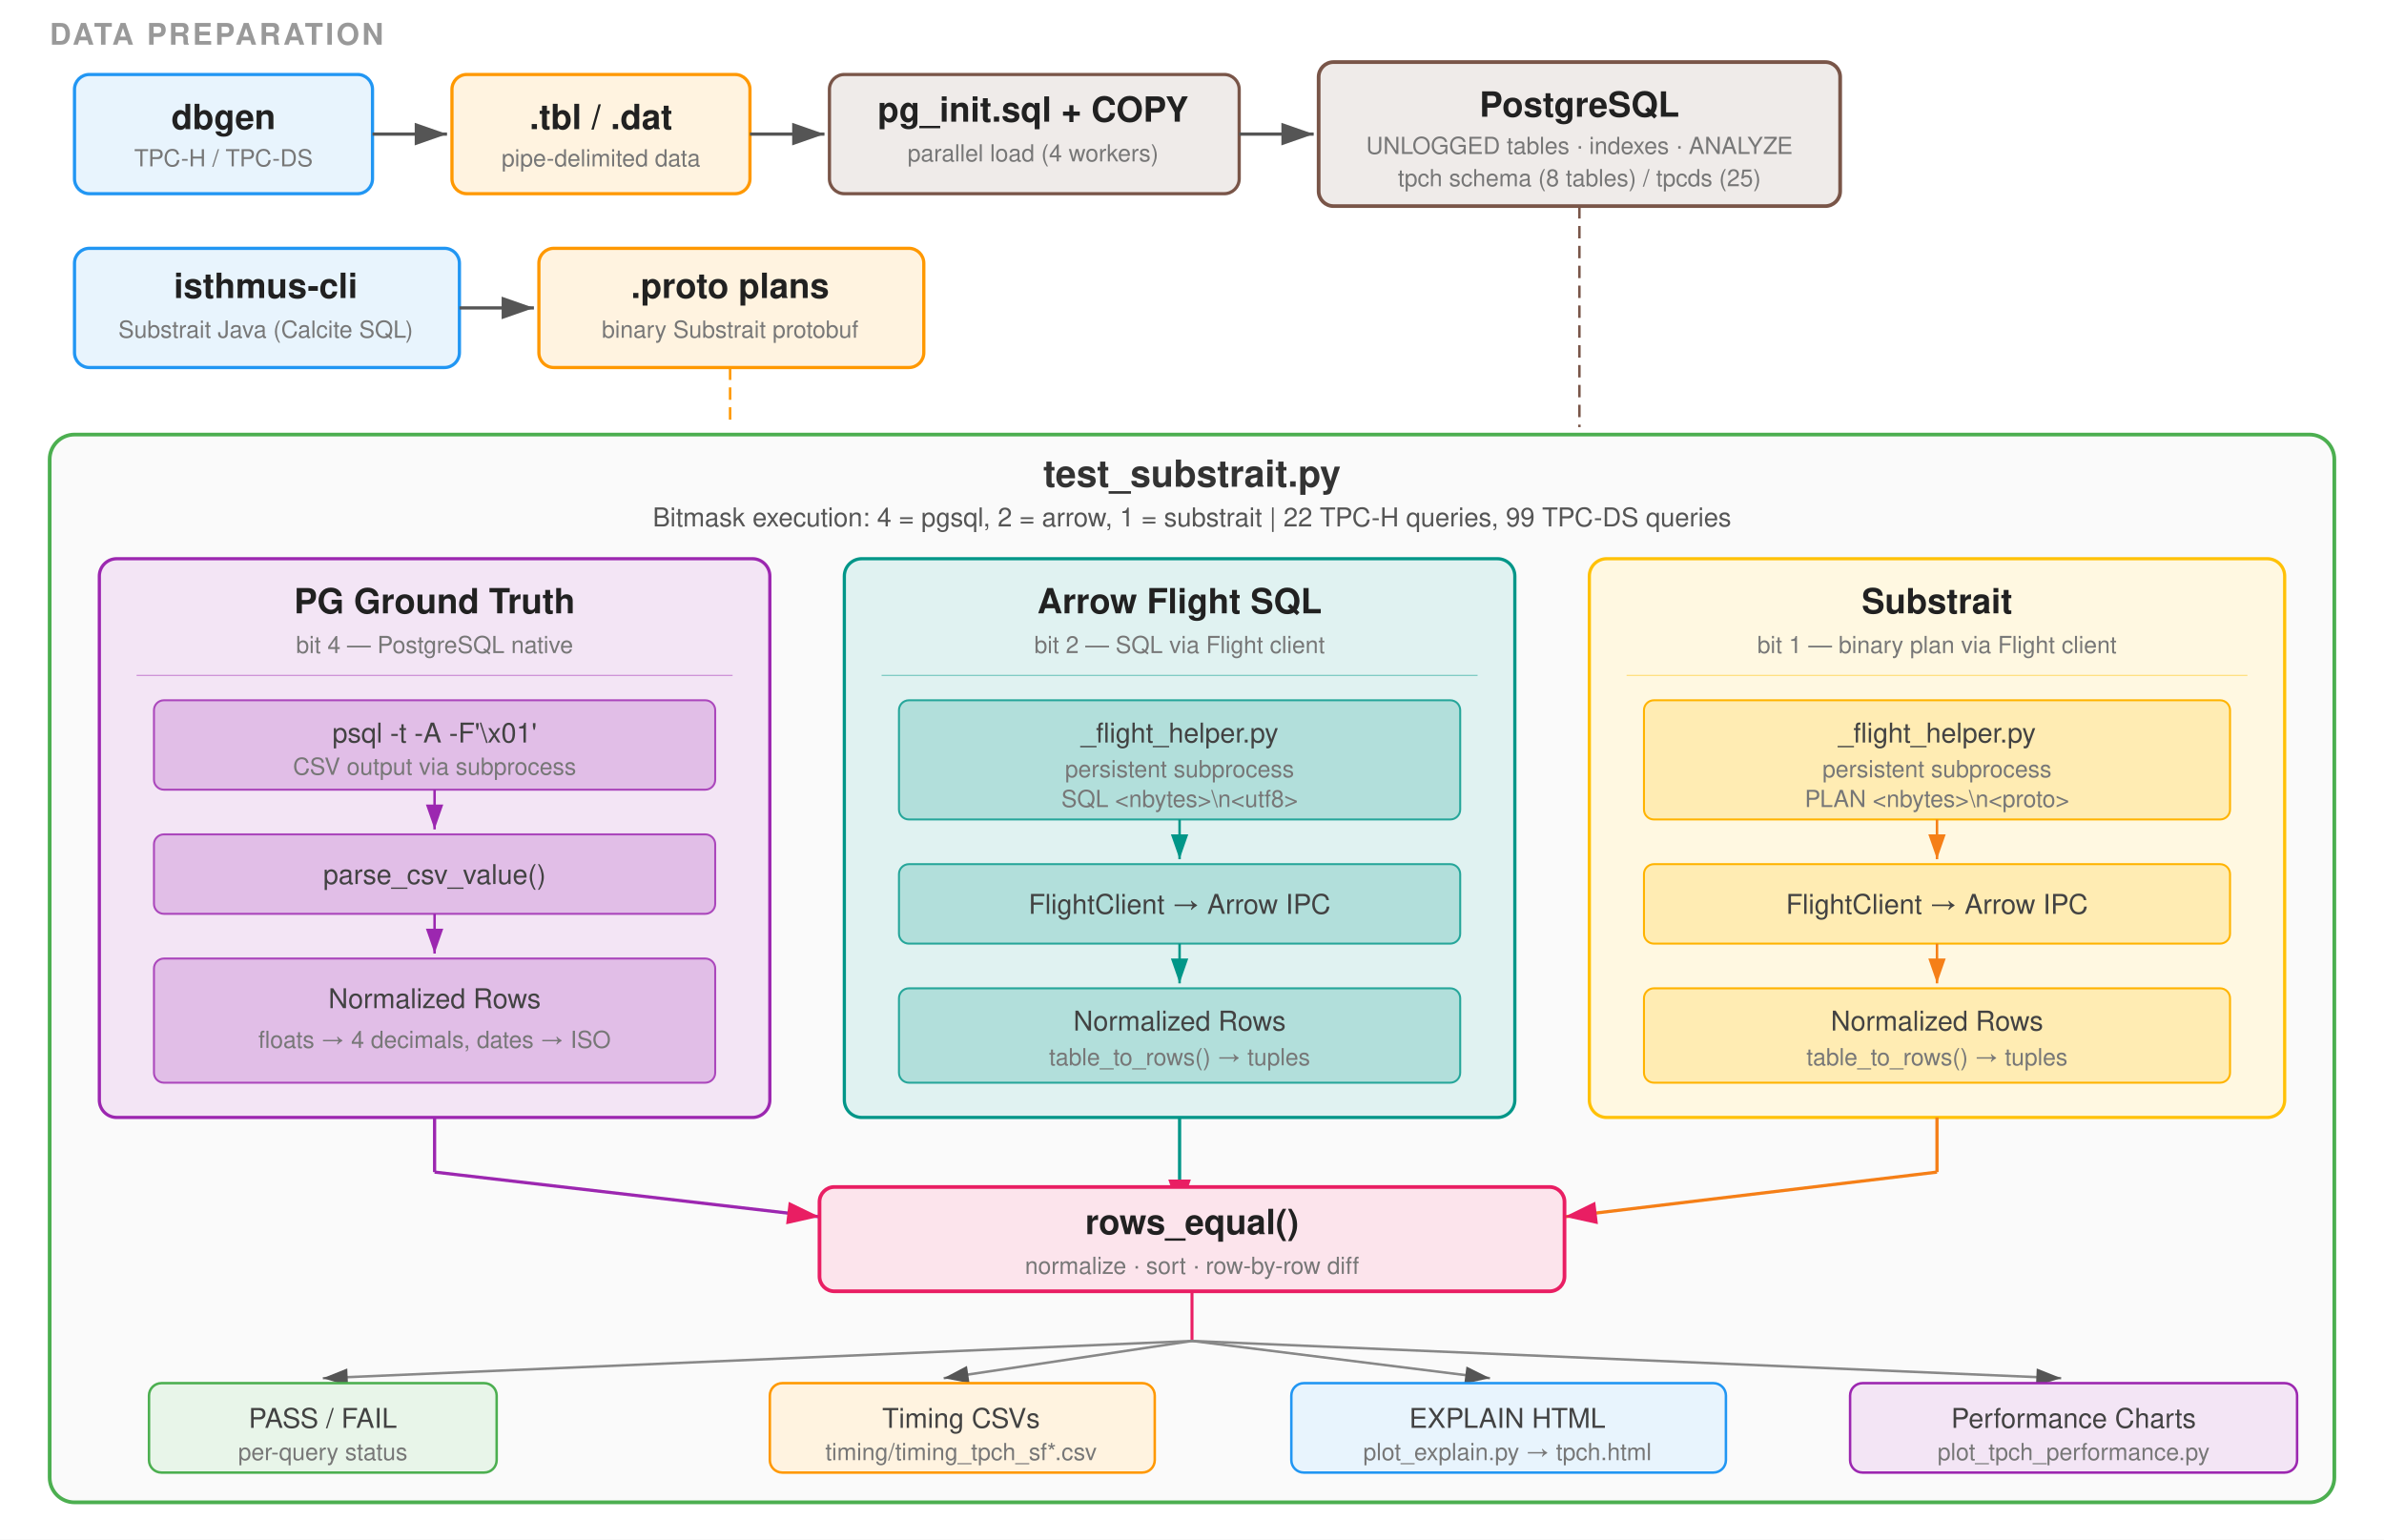
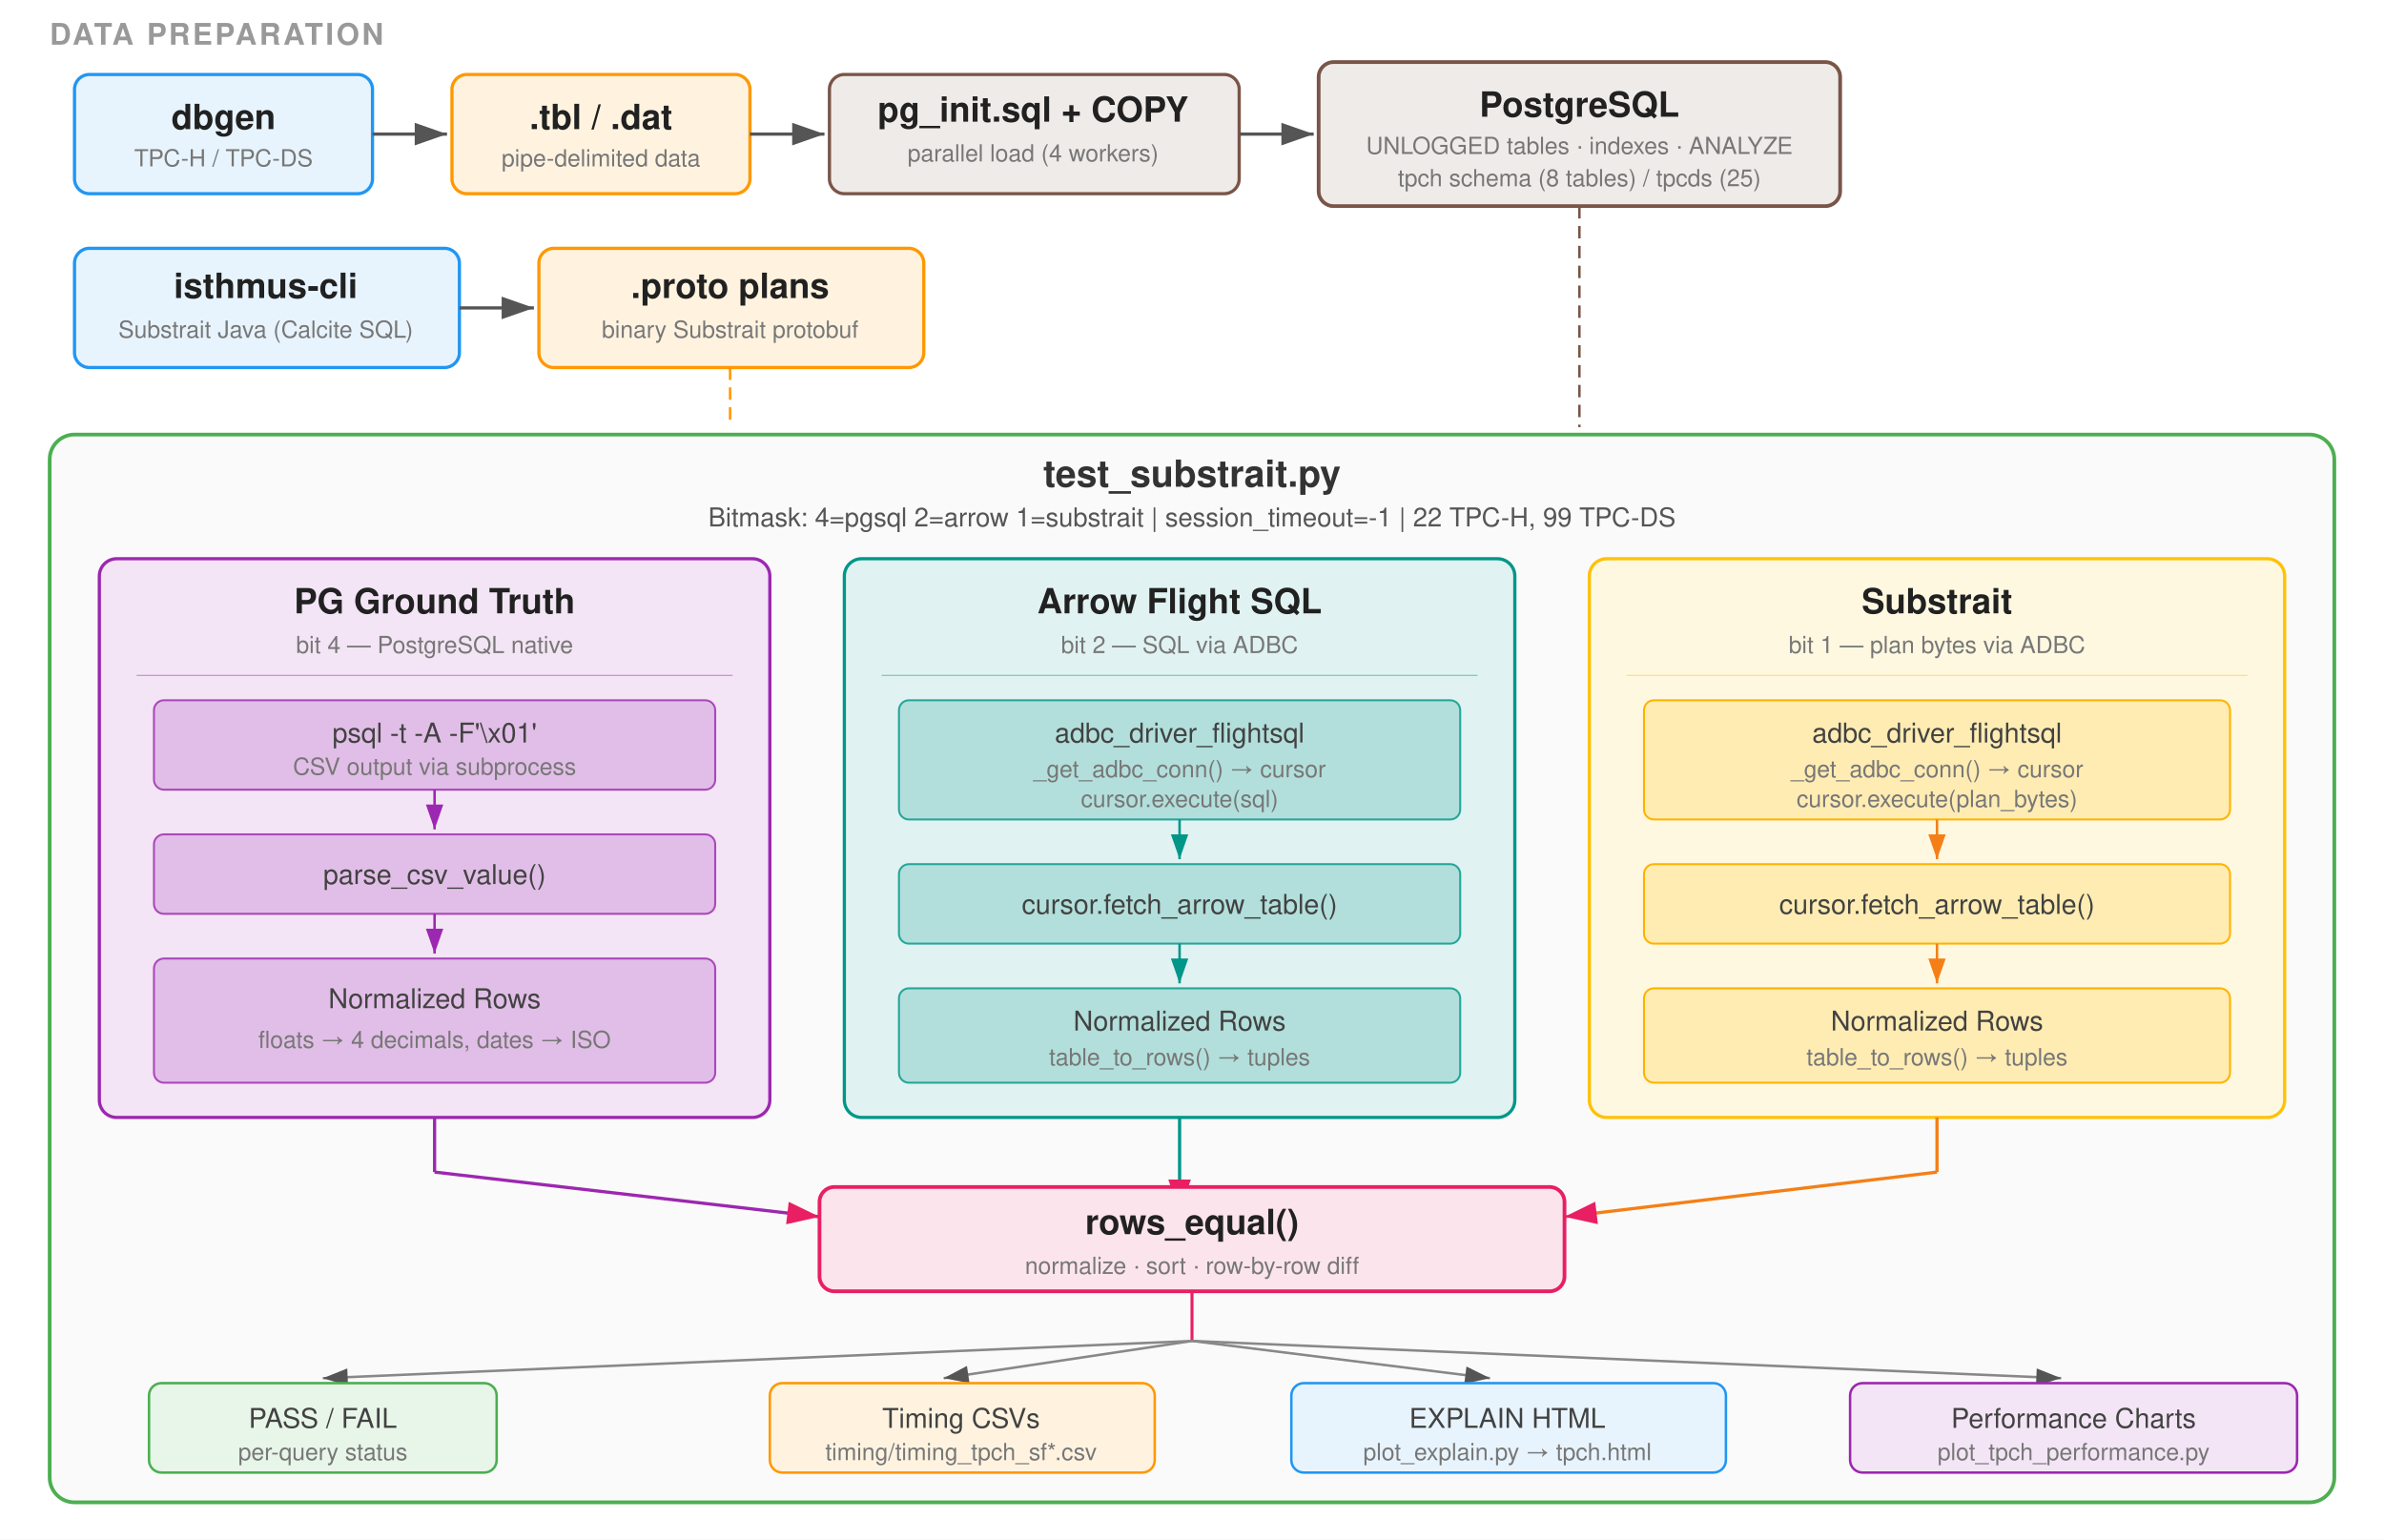
<svg xmlns="http://www.w3.org/2000/svg" viewBox="0 0 960 620" width="960" height="620">
  <defs>
    <marker id="arrow" viewBox="0 0 10 7" refX="10" refY="3.5" markerWidth="10" markerHeight="7" orient="auto-start-reverse">
      <polygon points="0 0, 10 3.5, 0 7" fill="#555" />
    </marker>
    <marker id="arrow-purple" viewBox="0 0 10 7" refX="10" refY="3.5" markerWidth="10" markerHeight="7" orient="auto-start-reverse">
      <polygon points="0 0, 10 3.5, 0 7" fill="#9C27B0" />
    </marker>
    <marker id="arrow-teal" viewBox="0 0 10 7" refX="10" refY="3.5" markerWidth="10" markerHeight="7" orient="auto-start-reverse">
      <polygon points="0 0, 10 3.5, 0 7" fill="#009688" />
    </marker>
    <marker id="arrow-amber" viewBox="0 0 10 7" refX="10" refY="3.5" markerWidth="10" markerHeight="7" orient="auto-start-reverse">
      <polygon points="0 0, 10 3.5, 0 7" fill="#F57F17" />
    </marker>
    <marker id="arrow-pink" viewBox="0 0 10 7" refX="10" refY="3.5" markerWidth="10" markerHeight="7" orient="auto-start-reverse">
      <polygon points="0 0, 10 3.5, 0 7" fill="#E91E63" />
    </marker>
    <style>
      text { font-family: -apple-system, BlinkMacSystemFont, 'Segoe UI', Helvetica, Arial, sans-serif; }
      .title { font-size: 14px; font-weight: 600; fill: #212121; }
      .subtitle { font-size: 11px; font-weight: 500; fill: #424242; }
      .label { font-size: 10.5px; fill: #555; }
      .label-small { font-size: 9.5px; fill: #777; }
      .heading { font-size: 15px; font-weight: 700; fill: #333; }
      .zone-label { font-size: 12px; font-weight: 600; fill: #999; letter-spacing: 1px; }
    </style>
  </defs>
  <rect width="960" height="620" fill="#ffffff" />
  <text x="20" y="18" class="zone-label">DATA PREPARATION</text>
  <g id="track-data">
    <rect x="30" y="30" width="120" height="48" rx="6" fill="#e8f4fd" stroke="#2196F3" stroke-width="1.3" />
    <text x="90" y="52" text-anchor="middle" class="title" fill="#1565C0">dbgen</text>
    <text x="90" y="67" text-anchor="middle" class="label-small" fill="#1976D2">TPC-H / TPC-DS</text>
    <line x1="150" y1="54" x2="180" y2="54" stroke="#555" stroke-width="1.3" marker-end="url(#arrow)" />
    <rect x="182" y="30" width="120" height="48" rx="6" fill="#fff3e0" stroke="#FF9800" stroke-width="1.3" />
    <text x="242" y="52" text-anchor="middle" class="title" fill="#E65100">.tbl / .dat</text>
    <text x="242" y="67" text-anchor="middle" class="label-small" fill="#F57C00">pipe-delimited data</text>
    <line x1="302" y1="54" x2="332" y2="54" stroke="#555" stroke-width="1.3" marker-end="url(#arrow)" />
    <rect x="334" y="30" width="165" height="48" rx="6" fill="#efebe9" stroke="#795548" stroke-width="1.3" />
    <text x="416" y="49" text-anchor="middle" class="title" fill="#4E342E">pg_init.sql + COPY</text>
    <text x="416" y="65" text-anchor="middle" class="label-small" fill="#6D4C41">parallel load (4 workers)</text>
    <line x1="499" y1="54" x2="529" y2="54" stroke="#555" stroke-width="1.3" marker-end="url(#arrow)" />
    <rect x="531" y="25" width="210" height="58" rx="6" fill="#efebe9" stroke="#795548" stroke-width="1.5" />
    <text x="636" y="47" text-anchor="middle" class="title" fill="#4E342E">PostgreSQL</text>
    <text x="636" y="62" text-anchor="middle" class="label-small" fill="#6D4C41">UNLOGGED tables · indexes · ANALYZE</text>
    <text x="636" y="75" text-anchor="middle" class="label-small" fill="#6D4C41">tpch schema (8 tables) / tpcds (25)</text>
  </g>
  <g id="track-plans">
    <rect x="30" y="100" width="155" height="48" rx="6" fill="#e8f4fd" stroke="#2196F3" stroke-width="1.3" />
    <text x="107" y="120" text-anchor="middle" class="title" fill="#1565C0">isthmus-cli</text>
    <text x="107" y="136" text-anchor="middle" class="label-small" fill="#1976D2">Substrait Java (Calcite SQL)</text>
    <line x1="185" y1="124" x2="215" y2="124" stroke="#555" stroke-width="1.3" marker-end="url(#arrow)" />
    <rect x="217" y="100" width="155" height="48" rx="6" fill="#fff3e0" stroke="#FF9800" stroke-width="1.3" />
    <text x="294" y="120" text-anchor="middle" class="title" fill="#E65100">.proto plans</text>
    <text x="294" y="136" text-anchor="middle" class="label-small" fill="#F57C00">binary Substrait protobuf</text>
  </g>
  <line x1="636" y1="83" x2="636" y2="172" stroke="#795548" stroke-width="1" stroke-dasharray="5,3" />
  <line x1="294" y1="148" x2="294" y2="172" stroke="#FF9800" stroke-width="1" stroke-dasharray="5,3" />
  <g id="test-runner-container">
    <rect x="20" y="175" width="920" height="430" rx="10" fill="#fafafa" stroke="#4CAF50" stroke-width="1.5" />
    <text x="480" y="196" text-anchor="middle" class="heading" fill="#2E7D32">test_substrait.py</text>
-     <text x="480" y="212" text-anchor="middle" class="label" fill="#558B2F">Bitmask execution: 4 = pgsql, 2 = arrow, 1 = substrait  |  22 TPC-H queries, 99 TPC-DS queries</text>
+     <text x="480" y="212" text-anchor="middle" class="label" fill="#558B2F">Bitmask: 4=pgsql 2=arrow 1=substrait | session_timeout=-1 | 22 TPC-H, 99 TPC-DS</text>
  </g>
  <g id="path-pgsql">
    <rect x="40" y="225" width="270" height="225" rx="7" fill="#f3e5f5" stroke="#9C27B0" stroke-width="1.3" />
    <text x="175" y="247" text-anchor="middle" class="title" fill="#6A1B9A">PG Ground Truth</text>
    <text x="175" y="263" text-anchor="middle" class="label-small" fill="#8E24AA">bit 4 — PostgreSQL native</text>
    <line x1="55" y1="272" x2="295" y2="272" stroke="#CE93D8" stroke-width="0.5" />
    <rect x="62" y="282" width="226" height="36" rx="4" fill="#e1bee7" stroke="#AB47BC" stroke-width="0.8" />
    <text x="175" y="299" text-anchor="middle" class="subtitle" fill="#6A1B9A">psql -t -A -F'\x01'</text>
    <text x="175" y="312" text-anchor="middle" class="label-small">CSV output via subprocess</text>
    <line x1="175" y1="318" x2="175" y2="334" stroke="#9C27B0" stroke-width="1" marker-end="url(#arrow-purple)" />
    <rect x="62" y="336" width="226" height="32" rx="4" fill="#e1bee7" stroke="#AB47BC" stroke-width="0.8" />
    <text x="175" y="356" text-anchor="middle" class="subtitle" fill="#6A1B9A">parse_csv_value()</text>
    <line x1="175" y1="368" x2="175" y2="384" stroke="#9C27B0" stroke-width="1" marker-end="url(#arrow-purple)" />
    <rect x="62" y="386" width="226" height="50" rx="4" fill="#e1bee7" stroke="#AB47BC" stroke-width="0.8" />
    <text x="175" y="406" text-anchor="middle" class="subtitle" fill="#6A1B9A">Normalized Rows</text>
    <text x="175" y="422" text-anchor="middle" class="label-small">floats → 4 decimals, dates → ISO</text>
  </g>
  <g id="path-arrow">
    <rect x="340" y="225" width="270" height="225" rx="7" fill="#e0f2f1" stroke="#009688" stroke-width="1.3" />
    <text x="475" y="247" text-anchor="middle" class="title" fill="#00695C">Arrow Flight SQL</text>
-     <text x="475" y="263" text-anchor="middle" class="label-small" fill="#00796B">bit 2 — SQL via Flight client</text>
+     <text x="475" y="263" text-anchor="middle" class="label-small" fill="#00796B">bit 2 — SQL via ADBC</text>
    <line x1="355" y1="272" x2="595" y2="272" stroke="#80CBC4" stroke-width="0.5" />
    <rect x="362" y="282" width="226" height="48" rx="4" fill="#b2dfdb" stroke="#26A69A" stroke-width="0.8" />
-     <text x="475" y="299" text-anchor="middle" class="subtitle" fill="#00695C">_flight_helper.py</text>
-     <text x="475" y="313" text-anchor="middle" class="label-small">persistent subprocess</text>
-     <text x="475" y="325" text-anchor="middle" class="label-small">SQL &lt;nbytes&gt;\n&lt;utf8&gt;</text>
+     <text x="475" y="299" text-anchor="middle" class="subtitle" fill="#00695C">adbc_driver_flightsql</text>
+     <text x="475" y="313" text-anchor="middle" class="label-small">_get_adbc_conn() → cursor</text>
+     <text x="475" y="325" text-anchor="middle" class="label-small">cursor.execute(sql)</text>
    <line x1="475" y1="330" x2="475" y2="346" stroke="#009688" stroke-width="1" marker-end="url(#arrow-teal)" />
    <rect x="362" y="348" width="226" height="32" rx="4" fill="#b2dfdb" stroke="#26A69A" stroke-width="0.8" />
-     <text x="475" y="368" text-anchor="middle" class="subtitle" fill="#00695C">FlightClient → Arrow IPC</text>
+     <text x="475" y="368" text-anchor="middle" class="subtitle" fill="#00695C">cursor.fetch_arrow_table()</text>
    <line x1="475" y1="380" x2="475" y2="396" stroke="#009688" stroke-width="1" marker-end="url(#arrow-teal)" />
    <rect x="362" y="398" width="226" height="38" rx="4" fill="#b2dfdb" stroke="#26A69A" stroke-width="0.8" />
    <text x="475" y="415" text-anchor="middle" class="subtitle" fill="#00695C">Normalized Rows</text>
    <text x="475" y="429" text-anchor="middle" class="label-small">table_to_rows() → tuples</text>
  </g>
  <g id="path-substrait">
    <rect x="640" y="225" width="280" height="225" rx="7" fill="#fff8e1" stroke="#FFC107" stroke-width="1.3" />
    <text x="780" y="247" text-anchor="middle" class="title" fill="#F57F17">Substrait</text>
-     <text x="780" y="263" text-anchor="middle" class="label-small" fill="#F9A825">bit 1 — binary plan via Flight client</text>
+     <text x="780" y="263" text-anchor="middle" class="label-small" fill="#F9A825">bit 1 — plan bytes via ADBC</text>
    <line x1="655" y1="272" x2="905" y2="272" stroke="#FFE082" stroke-width="0.5" />
    <rect x="662" y="282" width="236" height="48" rx="4" fill="#ffecb3" stroke="#FFB300" stroke-width="0.8" />
-     <text x="780" y="299" text-anchor="middle" class="subtitle" fill="#F57F17">_flight_helper.py</text>
-     <text x="780" y="313" text-anchor="middle" class="label-small">persistent subprocess</text>
-     <text x="780" y="325" text-anchor="middle" class="label-small">PLAN &lt;nbytes&gt;\n&lt;proto&gt;</text>
+     <text x="780" y="299" text-anchor="middle" class="subtitle" fill="#F57F17">adbc_driver_flightsql</text>
+     <text x="780" y="313" text-anchor="middle" class="label-small">_get_adbc_conn() → cursor</text>
+     <text x="780" y="325" text-anchor="middle" class="label-small">cursor.execute(plan_bytes)</text>
    <line x1="780" y1="330" x2="780" y2="346" stroke="#F57F17" stroke-width="1" marker-end="url(#arrow-amber)" />
    <rect x="662" y="348" width="236" height="32" rx="4" fill="#ffecb3" stroke="#FFB300" stroke-width="0.8" />
-     <text x="780" y="368" text-anchor="middle" class="subtitle" fill="#F57F17">FlightClient → Arrow IPC</text>
+     <text x="780" y="368" text-anchor="middle" class="subtitle" fill="#F57F17">cursor.fetch_arrow_table()</text>
    <line x1="780" y1="380" x2="780" y2="396" stroke="#F57F17" stroke-width="1" marker-end="url(#arrow-amber)" />
    <rect x="662" y="398" width="236" height="38" rx="4" fill="#ffecb3" stroke="#FFB300" stroke-width="0.8" />
    <text x="780" y="415" text-anchor="middle" class="subtitle" fill="#F57F17">Normalized Rows</text>
    <text x="780" y="429" text-anchor="middle" class="label-small">table_to_rows() → tuples</text>
  </g>
  <line x1="175" y1="450" x2="175" y2="472" stroke="#9C27B0" stroke-width="1.3" />
  <line x1="175" y1="472" x2="330" y2="490" stroke="#9C27B0" stroke-width="1.3" marker-end="url(#arrow-pink)" />
  <line x1="475" y1="450" x2="475" y2="488" stroke="#009688" stroke-width="1.3" marker-end="url(#arrow-pink)" />
  <line x1="780" y1="450" x2="780" y2="472" stroke="#F57F17" stroke-width="1.3" />
  <line x1="780" y1="472" x2="630" y2="490" stroke="#F57F17" stroke-width="1.3" marker-end="url(#arrow-pink)" />
  <g id="comparison">
    <rect x="330" y="478" width="300" height="42" rx="6" fill="#fce4ec" stroke="#E91E63" stroke-width="1.5" />
    <text x="480" y="497" text-anchor="middle" class="title" fill="#AD1457">rows_equal()</text>
    <text x="480" y="513" text-anchor="middle" class="label-small" fill="#C2185B">normalize · sort · row-by-row diff</text>
  </g>
  <line x1="480" y1="520" x2="480" y2="540" stroke="#E91E63" stroke-width="1.2" />
  <line x1="480" y1="540" x2="130" y2="555" stroke="#888" stroke-width="1" marker-end="url(#arrow)" />
  <line x1="480" y1="540" x2="380" y2="555" stroke="#888" stroke-width="1" marker-end="url(#arrow)" />
  <line x1="480" y1="540" x2="600" y2="555" stroke="#888" stroke-width="1" marker-end="url(#arrow)" />
  <line x1="480" y1="540" x2="830" y2="555" stroke="#888" stroke-width="1" marker-end="url(#arrow)" />
  <g id="outputs">
    <rect x="60" y="557" width="140" height="36" rx="5" fill="#e8f5e9" stroke="#4CAF50" stroke-width="1" />
    <text x="130" y="575" text-anchor="middle" class="subtitle" fill="#2E7D32">PASS / FAIL</text>
    <text x="130" y="588" text-anchor="middle" class="label-small">per-query status</text>
    <rect x="310" y="557" width="155" height="36" rx="5" fill="#fff3e0" stroke="#FF9800" stroke-width="1" />
    <text x="387" y="575" text-anchor="middle" class="subtitle" fill="#E65100">Timing CSVs</text>
    <text x="387" y="588" text-anchor="middle" class="label-small">timing/timing_tpch_sf*.csv</text>
    <rect x="520" y="557" width="175" height="36" rx="5" fill="#e8f4fd" stroke="#2196F3" stroke-width="1" />
    <text x="607" y="575" text-anchor="middle" class="subtitle" fill="#1565C0">EXPLAIN HTML</text>
    <text x="607" y="588" text-anchor="middle" class="label-small">plot_explain.py → tpch.html</text>
    <rect x="745" y="557" width="180" height="36" rx="5" fill="#f3e5f5" stroke="#9C27B0" stroke-width="1" />
    <text x="835" y="575" text-anchor="middle" class="subtitle" fill="#6A1B9A">Performance Charts</text>
    <text x="835" y="588" text-anchor="middle" class="label-small">plot_tpch_performance.py</text>
  </g>
</svg>
